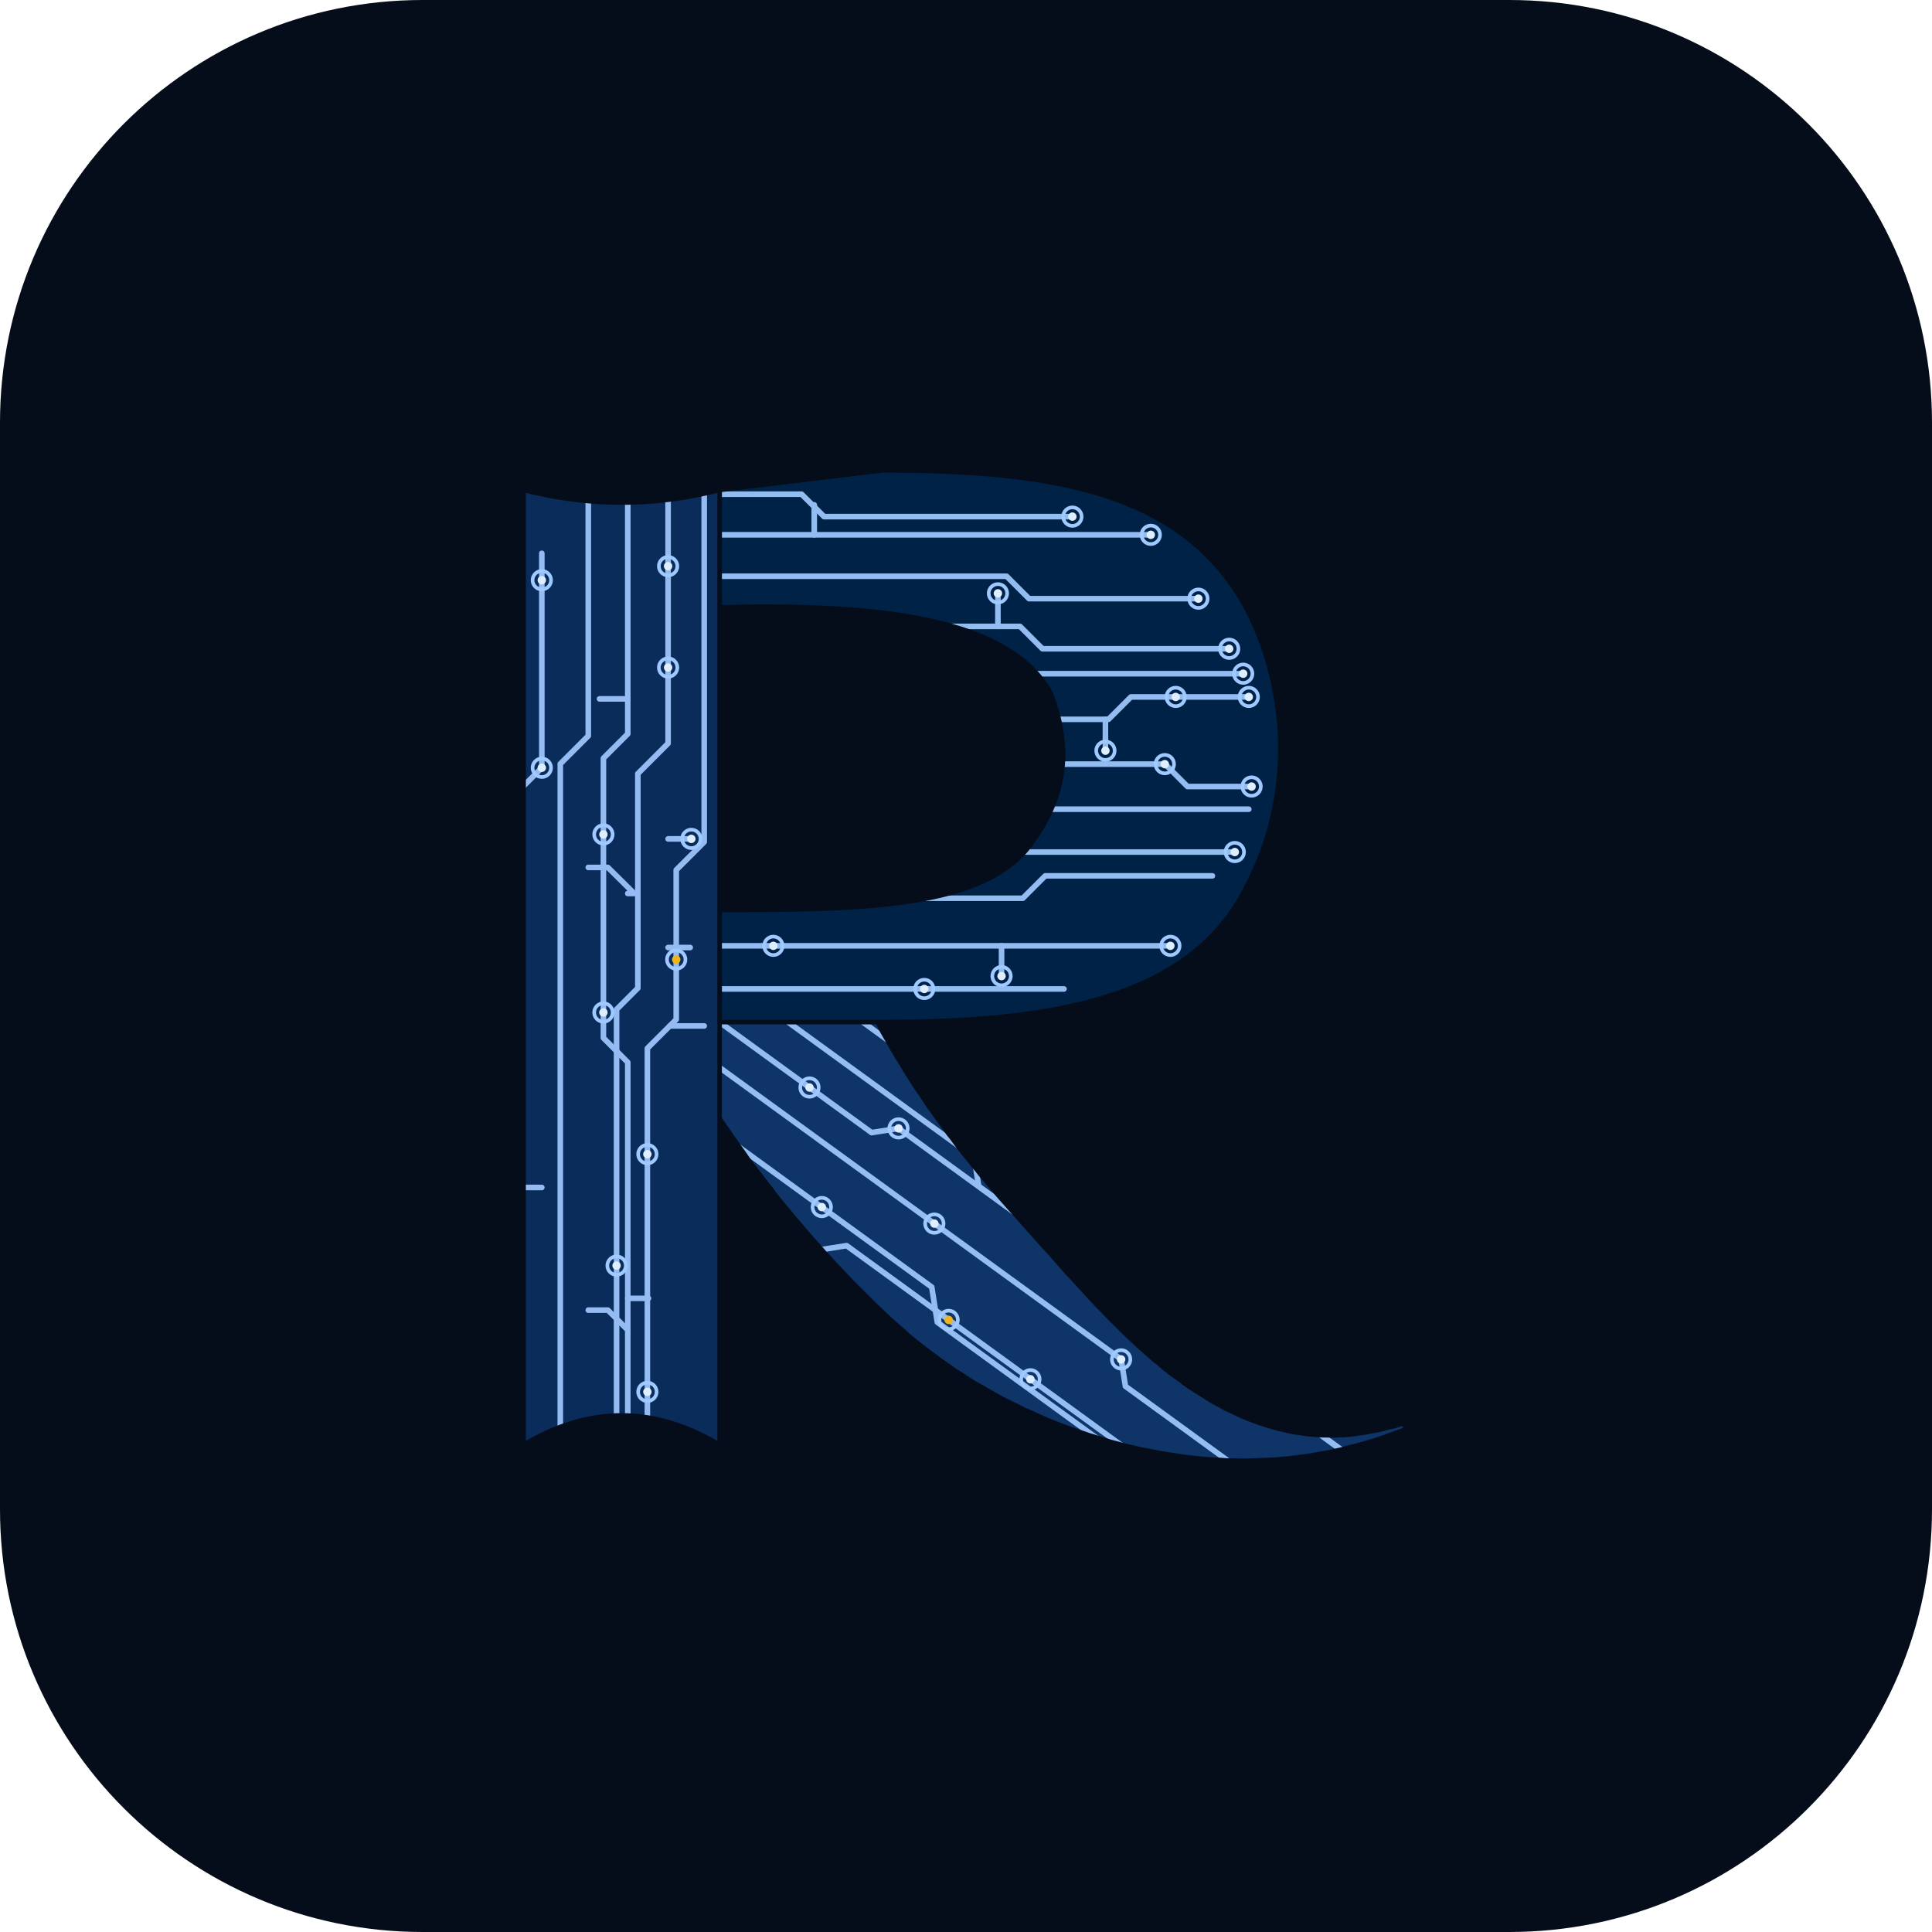
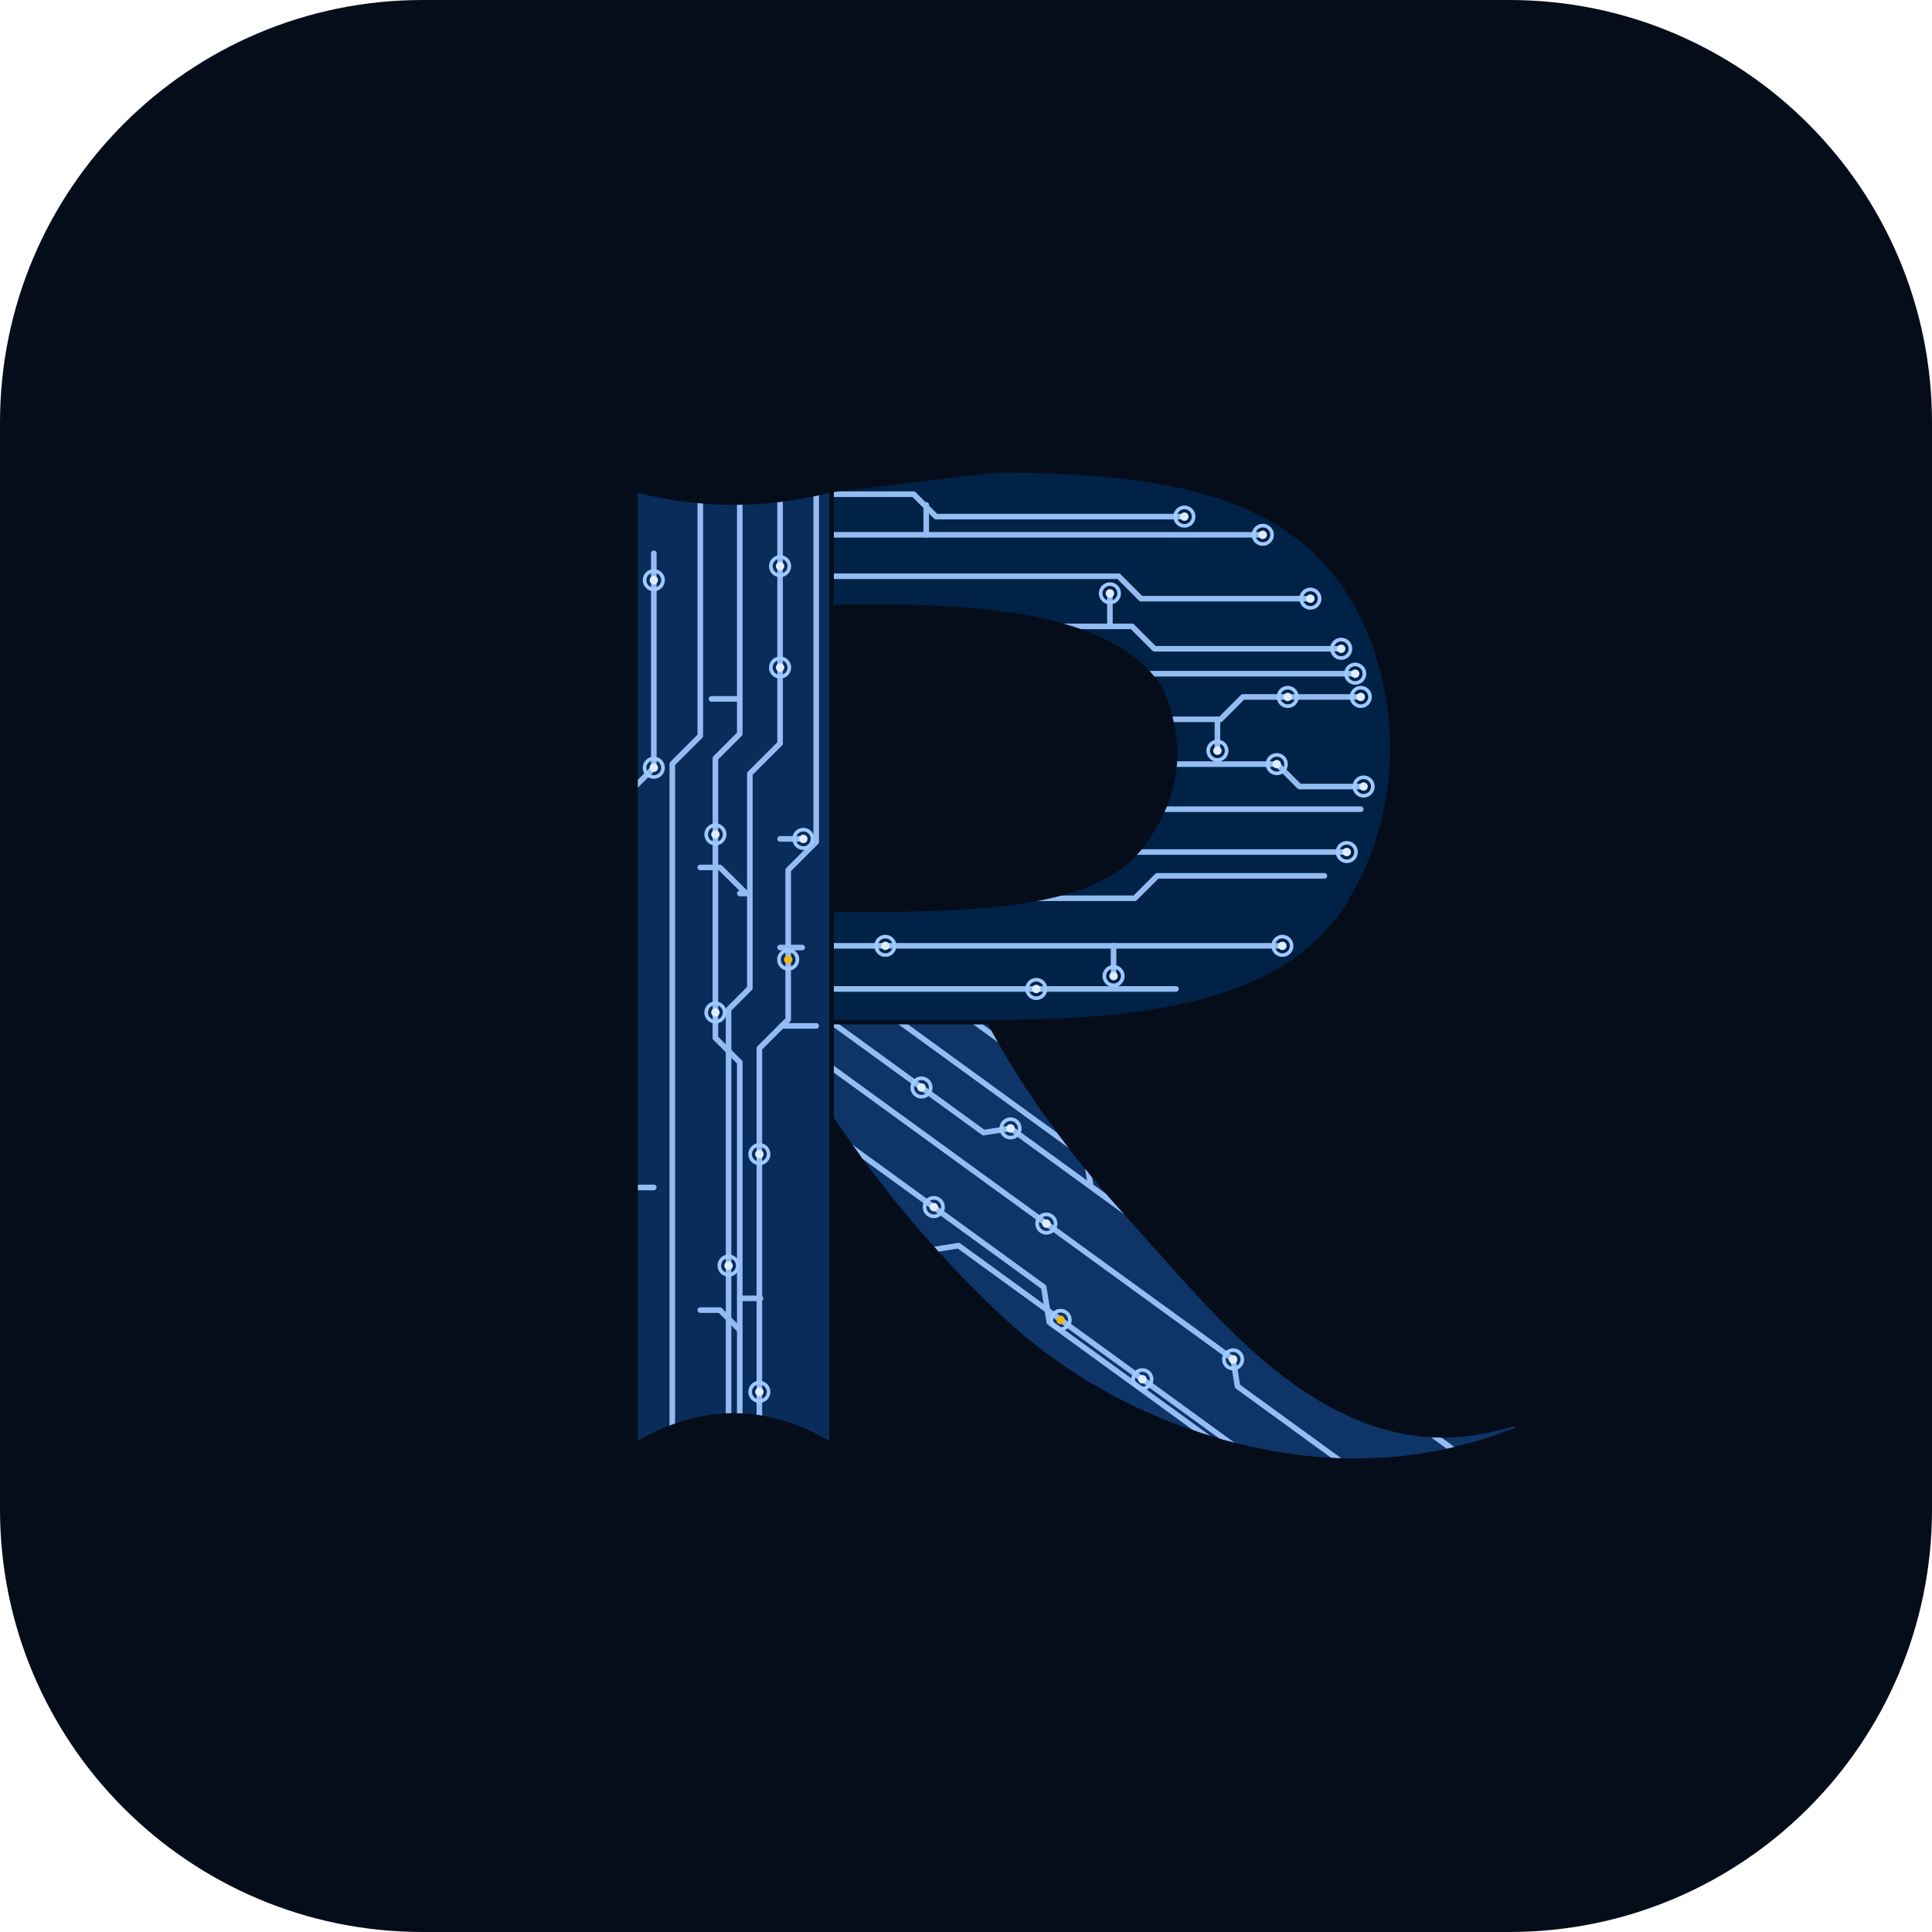
<svg xmlns="http://www.w3.org/2000/svg" viewBox="0 0 512 512" width="512" height="512">
  <rect width="512" height="512" rx="112" fill="#060d1a" />
-   <g transform="translate(256,256) scale(0.742) translate(-330,-320)">
+   <g transform="translate(256,256) scale(0.742) translate(-290,-320)">
    <defs>
      <clipPath id="cs">
        <path d="M172,150 Q207,159 242,150 L242,491 Q207,470 172,491 Z" />
      </clipPath>
      <clipPath id="cb">
        <path clip-rule="evenodd" d="M242,150 L300,143 C360,143 410,150 432,196 C446,226 446,262 430,292 C410,332 360,340 300,340 L242,340 Z M238,192 C300,190 345,196 360,222 C368,242 366,260 352,278 C334,300 290,300 238,300 Z" />
      </clipPath>
      <clipPath id="cl">
        <path d="M219.6,335.1 L220.6,337.2 L221.6,339.2 L222.6,341.2 L223.6,343.2 L224.7,345.3 L225.8,347.3 L226.9,349.4 L228.0,351.4 L229.1,353.5 L230.3,355.5 L231.5,357.6 L232.7,359.6 L234.0,361.7 L235.2,363.8 L236.5,365.9 L237.8,368.0 L239.2,370.1 L240.5,372.2 L241.9,374.3 L243.3,376.4 L244.8,378.5 L246.2,380.6 L247.7,382.7 L249.2,384.8 L250.7,386.9 L252.2,389.1 L253.8,391.2 L255.4,393.3 L257.0,395.4 L258.6,397.5 L260.3,399.6 L261.9,401.8 L263.6,403.9 L265.3,406.0 L267.1,408.1 L268.8,410.2 L270.6,412.3 L272.4,414.4 L274.2,416.5 L276.0,418.5 L277.9,420.6 L279.7,422.7 L281.6,424.7 L283.5,426.8 L285.4,428.8 L287.4,430.9 L289.3,432.9 L291.3,434.9 L293.3,436.9 L295.3,438.9 L297.3,440.9 L299.4,442.9 L301.4,444.8 L303.5,446.7 L305.6,448.6 L307.8,450.5 L309.9,452.4 L312.1,454.2 L314.4,456.0 L316.6,457.7 L318.9,459.4 L321.2,461.1 L323.5,462.7 L325.9,464.4 L328.3,465.9 L330.7,467.5 L333.1,469.0 L335.6,470.4 L338.0,471.8 L340.5,473.2 L343.0,474.6 L345.6,475.9 L348.1,477.1 L350.6,478.4 L353.2,479.5 L355.8,480.7 L358.3,481.8 L360.9,482.9 L363.5,483.9 L366.1,484.9 L368.7,485.8 L371.4,486.7 L374.0,487.6 L376.6,488.4 L379.2,489.2 L381.8,490.0 L384.5,490.7 L387.1,491.4 L389.7,492.0 L392.3,492.6 L394.9,493.1 L397.5,493.6 L400.1,494.1 L402.7,494.5 L405.3,494.9 L407.8,495.3 L410.4,495.6 L413.0,495.9 L415.5,496.1 L418.0,496.3 L420.5,496.4 L423.1,496.6 L425.5,496.6 L428.0,496.7 L430.5,496.7 L433.0,496.6 L435.4,496.5 L437.8,496.4 L440.2,496.3 L442.6,496.1 L445.0,495.9 L447.4,495.6 L449.7,495.3 L452.1,495.0 L454.4,494.6 L456.7,494.2 L459.1,493.8 L461.4,493.3 L463.6,492.8 L465.9,492.2 L468.2,491.6 L470.5,491.0 L472.7,490.4 L475.0,489.7 L477.2,489.0 L479.5,488.2 L481.7,487.4 L483.9,486.6 L486.2,485.8 L488.0,484.0 L488.0,484.0 L485.4,483.6 L483.2,484.3 L480.9,484.8 L478.7,485.4 L476.5,485.9 L474.2,486.3 L472.0,486.7 L469.8,487.0 L467.6,487.3 L465.4,487.5 L463.1,487.6 L460.9,487.7 L458.7,487.6 L456.5,487.6 L454.3,487.4 L452.1,487.2 L450.0,486.9 L447.8,486.6 L445.7,486.2 L443.5,485.7 L441.4,485.2 L439.3,484.6 L437.2,484.0 L435.1,483.3 L433.1,482.6 L431.0,481.8 L429.0,481.0 L427.0,480.1 L425.0,479.1 L423.0,478.2 L421.0,477.1 L419.1,476.1 L417.2,475.0 L415.3,473.8 L413.4,472.6 L411.5,471.4 L409.6,470.2 L407.8,468.9 L406.0,467.5 L404.1,466.2 L402.3,464.8 L400.5,463.4 L398.8,461.9 L397.0,460.5 L395.3,459.0 L393.5,457.4 L391.8,455.9 L390.1,454.3 L388.4,452.7 L386.7,451.1 L385.1,449.5 L383.4,447.8 L381.7,446.2 L380.1,444.5 L378.5,442.8 L376.8,441.1 L375.2,439.4 L373.6,437.7 L372.0,435.9 L370.4,434.2 L368.8,432.4 L367.1,430.6 L365.5,428.9 L364.0,427.1 L362.4,425.3 L360.8,423.5 L359.2,421.7 L357.6,420.0 L356.0,418.2 L354.4,416.4 L352.8,414.6 L351.2,412.8 L349.6,411.0 L348.0,409.2 L346.4,407.4 L344.8,405.6 L343.2,403.8 L341.6,402.0 L340.1,400.2 L338.5,398.4 L337.0,396.5 L335.4,394.7 L333.9,392.8 L332.4,391.0 L330.9,389.1 L329.4,387.3 L327.9,385.4 L326.5,383.5 L325.1,381.6 L323.6,379.7 L322.3,377.8 L320.9,375.9 L319.5,374.0 L318.2,372.2 L316.8,370.3 L315.5,368.3 L314.3,366.4 L313.0,364.6 L311.7,362.7 L310.5,360.8 L309.3,358.9 L308.1,357.0 L307.0,355.1 L305.8,353.2 L304.7,351.4 L303.6,349.5 L302.5,347.6 L301.5,345.8 L300.4,343.9 L299.4,342.1 L298.5,340.3 L297.5,338.5 L296.6,336.7 L295.7,334.9 L294.8,333.2 L293.9,331.4 L293.1,329.7 L292.3,328.0 L291.5,326.3 L290.7,324.6 L290.0,323.0 L289.3,321.3 L288.6,319.7 L288.0,318.1 L287.4,316.5 L286.7,315.0 L286.2,313.4 L285.6,311.9 L285.0,310.4 L284.4,308.9 Z" />
      </clipPath>
    </defs>
    <path d="M219.6,335.1 L220.6,337.2 L221.6,339.2 L222.6,341.2 L223.6,343.2 L224.7,345.3 L225.8,347.3 L226.9,349.4 L228.0,351.4 L229.1,353.5 L230.3,355.5 L231.5,357.6 L232.7,359.6 L234.0,361.7 L235.2,363.8 L236.5,365.9 L237.8,368.0 L239.2,370.1 L240.5,372.2 L241.9,374.3 L243.3,376.4 L244.8,378.5 L246.2,380.6 L247.7,382.7 L249.2,384.8 L250.7,386.9 L252.2,389.1 L253.8,391.2 L255.4,393.3 L257.0,395.4 L258.6,397.5 L260.3,399.6 L261.9,401.8 L263.6,403.9 L265.3,406.0 L267.1,408.1 L268.8,410.2 L270.6,412.3 L272.4,414.4 L274.2,416.5 L276.0,418.5 L277.9,420.6 L279.7,422.7 L281.6,424.7 L283.5,426.8 L285.4,428.8 L287.4,430.9 L289.3,432.9 L291.3,434.9 L293.3,436.9 L295.3,438.9 L297.3,440.9 L299.4,442.9 L301.4,444.8 L303.5,446.7 L305.6,448.6 L307.8,450.5 L309.9,452.4 L312.1,454.2 L314.4,456.0 L316.6,457.7 L318.9,459.4 L321.2,461.1 L323.5,462.7 L325.9,464.4 L328.3,465.9 L330.7,467.5 L333.1,469.0 L335.6,470.4 L338.0,471.8 L340.5,473.2 L343.0,474.6 L345.6,475.9 L348.1,477.1 L350.6,478.4 L353.2,479.5 L355.8,480.7 L358.3,481.8 L360.9,482.9 L363.5,483.9 L366.1,484.9 L368.7,485.8 L371.4,486.7 L374.0,487.6 L376.6,488.4 L379.2,489.2 L381.8,490.0 L384.5,490.7 L387.1,491.4 L389.7,492.0 L392.3,492.6 L394.9,493.1 L397.5,493.6 L400.1,494.1 L402.7,494.5 L405.3,494.9 L407.8,495.3 L410.4,495.6 L413.0,495.9 L415.5,496.1 L418.0,496.3 L420.5,496.4 L423.1,496.6 L425.5,496.6 L428.0,496.7 L430.5,496.7 L433.0,496.6 L435.4,496.5 L437.8,496.4 L440.2,496.3 L442.6,496.1 L445.0,495.9 L447.4,495.6 L449.7,495.3 L452.1,495.0 L454.4,494.6 L456.7,494.2 L459.1,493.8 L461.4,493.3 L463.6,492.8 L465.9,492.2 L468.2,491.6 L470.5,491.0 L472.7,490.4 L475.0,489.7 L477.2,489.0 L479.5,488.2 L481.7,487.4 L483.9,486.6 L486.2,485.8 L488.0,484.0 L488.0,484.0 L485.4,483.6 L483.2,484.3 L480.9,484.8 L478.7,485.4 L476.5,485.9 L474.2,486.3 L472.0,486.7 L469.8,487.0 L467.6,487.3 L465.4,487.5 L463.1,487.6 L460.9,487.7 L458.7,487.6 L456.5,487.6 L454.3,487.4 L452.1,487.2 L450.0,486.9 L447.8,486.6 L445.7,486.2 L443.5,485.7 L441.4,485.2 L439.3,484.6 L437.2,484.0 L435.1,483.3 L433.1,482.6 L431.0,481.8 L429.0,481.0 L427.0,480.1 L425.0,479.1 L423.0,478.2 L421.0,477.1 L419.1,476.1 L417.2,475.0 L415.3,473.8 L413.4,472.6 L411.5,471.4 L409.6,470.2 L407.8,468.9 L406.0,467.5 L404.1,466.2 L402.3,464.8 L400.5,463.4 L398.8,461.9 L397.0,460.5 L395.3,459.0 L393.5,457.4 L391.8,455.9 L390.1,454.3 L388.4,452.7 L386.7,451.1 L385.1,449.5 L383.4,447.8 L381.7,446.2 L380.1,444.5 L378.5,442.8 L376.8,441.1 L375.2,439.4 L373.6,437.7 L372.0,435.9 L370.4,434.2 L368.8,432.4 L367.1,430.6 L365.5,428.9 L364.0,427.1 L362.4,425.3 L360.8,423.5 L359.2,421.7 L357.6,420.0 L356.0,418.2 L354.4,416.4 L352.8,414.6 L351.2,412.8 L349.6,411.0 L348.0,409.2 L346.4,407.4 L344.8,405.6 L343.2,403.8 L341.6,402.0 L340.1,400.2 L338.5,398.4 L337.0,396.5 L335.4,394.7 L333.9,392.8 L332.4,391.0 L330.9,389.1 L329.4,387.3 L327.9,385.4 L326.5,383.5 L325.1,381.6 L323.6,379.7 L322.3,377.8 L320.9,375.9 L319.5,374.0 L318.2,372.2 L316.8,370.3 L315.5,368.3 L314.3,366.4 L313.0,364.6 L311.7,362.7 L310.5,360.8 L309.3,358.9 L308.1,357.0 L307.0,355.1 L305.8,353.2 L304.7,351.4 L303.6,349.5 L302.5,347.6 L301.5,345.8 L300.4,343.9 L299.4,342.1 L298.5,340.3 L297.5,338.5 L296.6,336.7 L295.7,334.9 L294.8,333.2 L293.9,331.4 L293.1,329.7 L292.3,328.0 L291.5,326.3 L290.7,324.6 L290.0,323.0 L289.3,321.3 L288.6,319.7 L288.0,318.1 L287.4,316.5 L286.7,315.0 L286.2,313.4 L285.6,311.9 L285.0,310.4 L284.4,308.9 Z" fill="#0e3468" stroke="#060d1a" stroke-width="1.6" stroke-linejoin="round" />
    <g>
      <path d="M219.6,335.1 L220.6,337.2 L221.6,339.2 L222.6,341.2 L223.6,343.2 L224.7,345.3 L225.8,347.3 L226.9,349.4 L228.0,351.4 L229.1,353.5 L230.3,355.5 L231.5,357.6 L232.7,359.6 L234.0,361.7 L235.2,363.8 L236.5,365.9 L237.8,368.0 L239.2,370.1 L240.5,372.2 L241.9,374.3 L243.3,376.4 L244.8,378.5 L246.2,380.6 L247.7,382.7 L249.2,384.8 L250.7,386.9 L252.2,389.1 L253.8,391.2 L255.4,393.3 L257.0,395.4 L258.6,397.5 L260.3,399.6 L261.9,401.8 L263.6,403.9 L265.3,406.0 L267.1,408.1 L268.8,410.2 L270.6,412.3 L272.4,414.4 L274.2,416.5 L276.0,418.5 L277.9,420.6 L279.7,422.7 L281.6,424.7 L283.5,426.8 L285.4,428.8 L287.4,430.9 L289.3,432.9 L291.3,434.9 L293.3,436.9 L295.3,438.9 L297.3,440.9 L299.4,442.9 L301.4,444.8 L303.5,446.7 L305.6,448.6 L307.8,450.5 L309.9,452.4 L312.1,454.2 L314.4,456.0 L316.6,457.7 L318.9,459.4 L321.2,461.1 L323.5,462.7 L325.9,464.4 L328.3,465.9 L330.7,467.5 L333.1,469.0 L335.6,470.4 L338.0,471.8 L340.5,473.2 L343.0,474.6 L345.6,475.9 L348.1,477.1 L350.6,478.4 L353.2,479.5 L355.8,480.7 L358.3,481.8 L360.9,482.9 L363.5,483.9 L366.1,484.9 L368.7,485.8 L371.4,486.7 L374.0,487.6 L376.6,488.4 L379.2,489.2 L381.8,490.0 L384.5,490.7 L387.1,491.4 L389.7,492.0 L392.3,492.6 L394.9,493.1 L397.5,493.6 L400.1,494.1 L402.7,494.5 L405.3,494.9 L407.8,495.3 L410.4,495.6 L413.0,495.9 L415.5,496.1 L418.0,496.3 L420.5,496.4 L423.1,496.6 L425.5,496.6 L428.0,496.7 L430.5,496.7 L433.0,496.6 L435.4,496.5 L437.8,496.4 L440.2,496.3 L442.6,496.1 L445.0,495.9 L447.4,495.6 L449.7,495.3 L452.1,495.0 L454.4,494.6 L456.7,494.2 L459.1,493.8 L461.4,493.3 L463.6,492.8 L465.9,492.2 L468.2,491.6 L470.5,491.0 L472.7,490.4 L475.0,489.7 L477.2,489.0 L479.5,488.2 L481.7,487.4 L483.9,486.6 L486.2,485.8 L488.0,484.0 L488.0,484.0 L485.4,483.6 L483.2,484.3 L480.9,484.8 L478.7,485.4 L476.5,485.9 L474.2,486.3 L472.0,486.7 L469.8,487.0 L467.6,487.3 L465.4,487.5 L463.1,487.6 L460.9,487.7 L458.7,487.6 L456.5,487.6 L454.3,487.4 L452.1,487.2 L450.0,486.9 L447.8,486.6 L445.7,486.2 L443.5,485.7 L441.4,485.2 L439.3,484.6 L437.2,484.0 L435.1,483.3 L433.1,482.6 L431.0,481.8 L429.0,481.0 L427.0,480.1 L425.0,479.1 L423.0,478.2 L421.0,477.1 L419.1,476.1 L417.2,475.0 L415.3,473.8 L413.4,472.6 L411.5,471.4 L409.6,470.2 L407.8,468.9 L406.0,467.5 L404.1,466.2 L402.3,464.8 L400.5,463.4 L398.8,461.9 L397.0,460.5 L395.3,459.0 L393.5,457.4 L391.8,455.9 L390.1,454.3 L388.4,452.7 L386.7,451.1 L385.1,449.5 L383.4,447.8 L381.7,446.2 L380.1,444.5 L378.5,442.8 L376.8,441.1 L375.2,439.4 L373.6,437.7 L372.0,435.9 L370.4,434.2 L368.8,432.4 L367.1,430.6 L365.5,428.9 L364.0,427.1 L362.4,425.3 L360.8,423.5 L359.2,421.7 L357.6,420.0 L356.0,418.2 L354.4,416.4 L352.8,414.6 L351.2,412.8 L349.6,411.0 L348.0,409.2 L346.4,407.4 L344.8,405.6 L343.2,403.8 L341.6,402.0 L340.1,400.2 L338.5,398.4 L337.0,396.5 L335.4,394.7 L333.9,392.8 L332.4,391.0 L330.9,389.1 L329.4,387.3 L327.9,385.4 L326.5,383.5 L325.1,381.6 L323.6,379.7 L322.3,377.8 L320.9,375.9 L319.5,374.0 L318.2,372.2 L316.8,370.3 L315.5,368.3 L314.3,366.4 L313.0,364.6 L311.7,362.7 L310.5,360.8 L309.3,358.9 L308.1,357.0 L307.0,355.1 L305.8,353.2 L304.7,351.4 L303.6,349.5 L302.5,347.6 L301.5,345.8 L300.4,343.9 L299.4,342.1 L298.5,340.3 L297.5,338.5 L296.6,336.7 L295.7,334.9 L294.8,333.2 L293.9,331.4 L293.1,329.7 L292.3,328.0 L291.5,326.3 L290.7,324.6 L290.0,323.0 L289.3,321.3 L288.6,319.7 L288.0,318.1 L287.4,316.5 L286.7,315.0 L286.2,313.4 L285.6,311.9 L285.0,310.4 L284.4,308.9 Z" fill="#0e3468" fill-rule="evenodd" />
      <g clip-path="url(#cl)" fill="none" stroke="#9fc9ff" stroke-width="2" stroke-linecap="round" stroke-linejoin="round" opacity="0.92">
        <g transform="rotate(-54 350 400)">
          <path d="M186.7,270.8 L186.7,374.9 L178.1,383.5 L178.1,514.3" />
          <path d="M178.1,386 L187.6,386" />
          <path d="M200.7,235 L200.7,336.1 L191,345.8 L191,565" />
          <path d="M214.8,235 L214.8,460 L222.6,467.8 L222.6,565" />
          <path d="M222.6,467.3 L215.4,467.3" />
          <path d="M228.2,235 L228.2,465 L237.1,473.9 L237.1,565" />
          <path d="M228.2,330.8 L216.5,330.8" />
          <path d="M246.6,235 L246.6,449.8 L239.9,456.5 L239.9,565" />
          <path d="M239.9,516.5 L251.7,516.5" />
          <path d="M258.4,235 L258.4,429.2 L249.8,437.8 L249.8,565" />
          <path d="M276.6,304.9 L276.6,422.1 L268,430.7 L268,485.7" />
          <path d="M268,430.6 L257.2,430.6" />
          <path d="M290.7,253.6 L290.7,354.6 L297.1,361 L297.1,487.3" />
          <path d="M303,306.9 L303,394.3 L294,403.3 L294,521.9" />
          <path d="M321.9,235 L321.9,464.2 L315,471.1 L315,565" />
          <path d="M335,235 L335,344.5 L341.9,351.4 L341.9,565" />
          <path d="M341.9,417.5 L351.9,417.5" />
          <path d="M349.4,235 L349.4,379.3 L342,386.7 L342,565" />
          <path d="M342,396.3 L352.3,396.3" />
          <path d="M365.1,235 L365.1,448.2 L371.3,454.4 L371.3,565" />
          <path d="M381.5,296.4 L381.5,398.8 L389.6,406.9 L389.6,512.4" />
          <path d="M389.6,450.5 L397.4,450.5" />
          <path d="M394.8,291.6 L394.8,387 L401.7,393.9 L401.7,497.5" />
          <path d="M401.7,399.5 L391.6,399.5" />
          <path d="M411.1,235 L411.1,445.3 L419.3,453.5 L419.3,565" />
          <path d="M419.3,493.6 L427.6,493.6" />
          <path d="M426.5,285 L426.5,441.4 L419.5,448.4 L419.5,522.9" />
          <path d="M441.7,307.8 L441.7,419.6 L449.3,427.2 L449.3,523.3" />
          <path d="M456.4,235 L456.4,358.6 L465.6,367.8 L465.6,565" />
          <path d="M471,251.8 L471,400 L462.1,408.9 L462.1,532.8" />
          <path d="M485.1,235 L485.1,421.1 L477.7,428.5 L477.7,565" />
          <path d="M477.7,505.5 L467.3,505.5" />
          <path d="M501.9,304.7 L501.9,391.4 L492.3,401 L492.3,498.1" />
          <path d="M501.9,382 L492.3,382" />
          <path d="M513,305.5 L513,379.8 L521.5,388.3 L521.5,540.1" />
          <path d="M521.5,497.9 L531.9,497.9" />
        </g>
      </g>
      <g clip-path="url(#cl)">
        <circle cx="305.9" cy="378" r="3.3" fill="none" stroke="#9fc9ff" stroke-width="1.3" />
        <circle cx="305.9" cy="378" r="1.5" fill="#dfeeff" />
        <circle cx="353" cy="467.6" r="3.3" fill="none" stroke="#9fc9ff" stroke-width="1.3" />
        <circle cx="353" cy="467.6" r="1.5" fill="#dfeeff" />
        <circle cx="278.5" cy="406.1" r="3.3" fill="none" stroke="#9fc9ff" stroke-width="1.3" />
        <circle cx="278.5" cy="406.1" r="1.5" fill="#dfeeff" />
        <circle cx="323.8" cy="446.4" r="3.3" fill="none" stroke="#9fc9ff" stroke-width="1.3" />
        <circle cx="323.8" cy="446.4" r="1.5" fill="#f0b519" />
        <circle cx="285.4" cy="334.4" r="3.3" fill="none" stroke="#9fc9ff" stroke-width="1.3" />
        <circle cx="285.4" cy="334.4" r="1.5" fill="#dfeeff" />
        <circle cx="252.6" cy="330" r="3.3" fill="none" stroke="#9fc9ff" stroke-width="1.3" />
        <circle cx="252.6" cy="330" r="1.5" fill="#dfeeff" />
        <circle cx="318.7" cy="412" r="3.3" fill="none" stroke="#9fc9ff" stroke-width="1.3" />
        <circle cx="318.7" cy="412" r="1.5" fill="#dfeeff" />
        <circle cx="274.1" cy="363.4" r="3.3" fill="none" stroke="#9fc9ff" stroke-width="1.3" />
        <circle cx="274.1" cy="363.4" r="1.5" fill="#dfeeff" />
        <circle cx="385.4" cy="460.5" r="3.3" fill="none" stroke="#9fc9ff" stroke-width="1.3" />
        <circle cx="385.4" cy="460.5" r="1.5" fill="#dfeeff" />
      </g>
      <path d="M219.6,335.1 L220.6,337.2 L221.6,339.2 L222.6,341.2 L223.6,343.2 L224.7,345.3 L225.8,347.3 L226.9,349.4 L228.0,351.4 L229.1,353.5 L230.3,355.5 L231.5,357.6 L232.7,359.6 L234.0,361.7 L235.2,363.8 L236.5,365.9 L237.8,368.0 L239.2,370.1 L240.5,372.2 L241.9,374.3 L243.3,376.4 L244.8,378.5 L246.2,380.6 L247.7,382.7 L249.2,384.8 L250.7,386.9 L252.2,389.1 L253.8,391.2 L255.4,393.3 L257.0,395.4 L258.6,397.5 L260.3,399.6 L261.9,401.8 L263.6,403.9 L265.3,406.0 L267.1,408.1 L268.8,410.2 L270.6,412.3 L272.4,414.4 L274.2,416.5 L276.0,418.5 L277.9,420.6 L279.7,422.7 L281.6,424.7 L283.5,426.8 L285.4,428.8 L287.4,430.9 L289.3,432.9 L291.3,434.9 L293.3,436.9 L295.3,438.9 L297.3,440.9 L299.4,442.9 L301.4,444.8 L303.5,446.7 L305.6,448.6 L307.8,450.5 L309.9,452.4 L312.1,454.2 L314.4,456.0 L316.6,457.7 L318.9,459.4 L321.2,461.1 L323.5,462.7 L325.9,464.4 L328.3,465.9 L330.7,467.5 L333.1,469.0 L335.6,470.4 L338.0,471.8 L340.5,473.2 L343.0,474.6 L345.6,475.9 L348.1,477.1 L350.6,478.4 L353.2,479.5 L355.8,480.7 L358.3,481.8 L360.9,482.9 L363.5,483.9 L366.1,484.9 L368.7,485.8 L371.4,486.7 L374.0,487.6 L376.6,488.4 L379.2,489.2 L381.8,490.0 L384.5,490.7 L387.1,491.4 L389.7,492.0 L392.3,492.6 L394.9,493.1 L397.5,493.6 L400.1,494.1 L402.7,494.5 L405.3,494.9 L407.8,495.3 L410.4,495.6 L413.0,495.9 L415.5,496.1 L418.0,496.3 L420.5,496.4 L423.1,496.6 L425.5,496.6 L428.0,496.7 L430.5,496.7 L433.0,496.6 L435.4,496.5 L437.8,496.4 L440.2,496.3 L442.6,496.1 L445.0,495.9 L447.4,495.6 L449.7,495.3 L452.1,495.0 L454.4,494.6 L456.7,494.2 L459.1,493.8 L461.4,493.3 L463.6,492.8 L465.9,492.2 L468.2,491.6 L470.5,491.0 L472.7,490.4 L475.0,489.7 L477.2,489.0 L479.5,488.2 L481.7,487.4 L483.9,486.6 L486.2,485.8 L488.0,484.0 L488.0,484.0 L485.4,483.6 L483.2,484.3 L480.9,484.8 L478.7,485.4 L476.5,485.9 L474.2,486.3 L472.0,486.7 L469.8,487.0 L467.6,487.3 L465.4,487.5 L463.1,487.6 L460.9,487.7 L458.7,487.6 L456.5,487.6 L454.3,487.4 L452.1,487.2 L450.0,486.9 L447.8,486.6 L445.7,486.2 L443.5,485.7 L441.4,485.2 L439.3,484.6 L437.2,484.0 L435.1,483.3 L433.1,482.6 L431.0,481.8 L429.0,481.0 L427.0,480.1 L425.0,479.1 L423.0,478.2 L421.0,477.1 L419.1,476.1 L417.2,475.0 L415.3,473.8 L413.4,472.6 L411.5,471.4 L409.6,470.2 L407.8,468.9 L406.0,467.5 L404.1,466.2 L402.3,464.8 L400.5,463.4 L398.8,461.9 L397.0,460.5 L395.3,459.0 L393.5,457.4 L391.8,455.9 L390.1,454.3 L388.4,452.7 L386.7,451.1 L385.1,449.5 L383.4,447.8 L381.7,446.2 L380.1,444.5 L378.5,442.8 L376.8,441.1 L375.2,439.4 L373.6,437.7 L372.0,435.9 L370.4,434.2 L368.8,432.4 L367.1,430.6 L365.5,428.9 L364.0,427.1 L362.4,425.3 L360.8,423.5 L359.2,421.7 L357.6,420.0 L356.0,418.2 L354.4,416.4 L352.8,414.6 L351.2,412.8 L349.6,411.0 L348.0,409.2 L346.4,407.4 L344.8,405.6 L343.2,403.8 L341.6,402.0 L340.1,400.2 L338.5,398.4 L337.0,396.5 L335.4,394.7 L333.9,392.8 L332.4,391.0 L330.9,389.1 L329.4,387.3 L327.9,385.4 L326.5,383.5 L325.1,381.6 L323.6,379.7 L322.3,377.8 L320.9,375.9 L319.5,374.0 L318.2,372.2 L316.8,370.3 L315.5,368.3 L314.3,366.4 L313.0,364.6 L311.7,362.7 L310.5,360.8 L309.3,358.9 L308.1,357.0 L307.0,355.1 L305.8,353.2 L304.7,351.4 L303.6,349.5 L302.5,347.6 L301.5,345.8 L300.4,343.9 L299.4,342.1 L298.5,340.3 L297.5,338.5 L296.6,336.7 L295.7,334.9 L294.8,333.2 L293.9,331.4 L293.1,329.7 L292.3,328.0 L291.5,326.3 L290.7,324.6 L290.0,323.0 L289.3,321.3 L288.6,319.7 L288.0,318.1 L287.4,316.5 L286.7,315.0 L286.2,313.4 L285.6,311.9 L285.0,310.4 L284.4,308.9 Z" fill="none" fill-rule="evenodd" stroke="#060d1a" stroke-width="1.6" stroke-linejoin="round" />
    </g>
    <path d="M242,150 L300,143 C360,143 410,150 432,196 C446,226 446,262 430,292 C410,332 360,340 300,340 L242,340 Z M238,192 C300,190 345,196 360,222 C368,242 366,260 352,278 C334,300 290,300 238,300 Z" fill="#002247" fill-rule="evenodd" stroke="#060d1a" stroke-width="1.6" stroke-linejoin="round" />
    <g>
      <path d="M242,150 L300,143 C360,143 410,150 432,196 C446,226 446,262 430,292 C410,332 360,340 300,340 L242,340 Z M238,192 C300,190 345,196 360,222 C368,242 366,260 352,278 C334,300 290,300 238,300 Z" fill="#002247" fill-rule="evenodd" />
      <g clip-path="url(#cb)" fill="none" stroke="#9fc9ff" stroke-width="2" stroke-linecap="round" stroke-linejoin="round" opacity="0.92">
        <path d="M235,151.5 L271.3,151.5 L279.3,159.5 L368,159.5" />
        <path d="M235,166 L396,166" />
        <path d="M275.8,166 L275.8,155.3" />
        <path d="M235,180.8 L344.5,180.8 L352.5,188.8 L413,188.8" />
        <path d="M235,198.7 L349.3,198.7 L357.3,206.7 L424,206.7" />
        <path d="M341.4,198.7 L341.4,186.9" />
        <path d="M235,215.6 L429,215.6" />
        <path d="M235,231.9 L380.9,231.9 L388.9,223.9 L431,223.9" />
        <path d="M379.8,231.9 L379.8,243.1" />
        <path d="M235,247.9 L401.1,247.9 L409.1,255.9 L432,255.9" />
        <path d="M235,264 L431,264" />
        <path d="M235,279.3 L426,279.3" />
        <path d="M235,295.8 L350.3,295.8 L358.3,287.8 L418,287.8" />
        <path d="M235,312.8 L403,312.8" />
        <path d="M342.7,312.8 L342.7,323.6" />
        <path d="M235,328.2 L365,328.2" />
      </g>
      <g clip-path="url(#cb)">
        <circle cx="368" cy="159.5" r="3.3" fill="none" stroke="#9fc9ff" stroke-width="1.3" />
        <circle cx="368" cy="159.5" r="1.5" fill="#dfeeff" />
        <circle cx="396" cy="166" r="3.3" fill="none" stroke="#9fc9ff" stroke-width="1.3" />
        <circle cx="396" cy="166" r="1.5" fill="#dfeeff" />
        <circle cx="413" cy="188.8" r="3.3" fill="none" stroke="#9fc9ff" stroke-width="1.3" />
        <circle cx="413" cy="188.8" r="1.5" fill="#dfeeff" />
        <circle cx="424" cy="206.7" r="3.3" fill="none" stroke="#9fc9ff" stroke-width="1.3" />
        <circle cx="424" cy="206.7" r="1.5" fill="#dfeeff" />
        <circle cx="341.4" cy="186.9" r="3.3" fill="none" stroke="#9fc9ff" stroke-width="1.3" />
        <circle cx="341.4" cy="186.9" r="1.5" fill="#dfeeff" />
        <circle cx="429" cy="215.6" r="3.3" fill="none" stroke="#9fc9ff" stroke-width="1.3" />
        <circle cx="429" cy="215.6" r="1.5" fill="#dfeeff" />
        <circle cx="431" cy="223.9" r="3.3" fill="none" stroke="#9fc9ff" stroke-width="1.3" />
        <circle cx="431" cy="223.9" r="1.5" fill="#dfeeff" />
        <circle cx="379.8" cy="243.1" r="3.3" fill="none" stroke="#9fc9ff" stroke-width="1.3" />
        <circle cx="379.8" cy="243.1" r="1.5" fill="#dfeeff" />
        <circle cx="404.9" cy="223.9" r="3.3" fill="none" stroke="#9fc9ff" stroke-width="1.3" />
        <circle cx="404.9" cy="223.9" r="1.5" fill="#dfeeff" />
        <circle cx="432" cy="255.9" r="3.3" fill="none" stroke="#9fc9ff" stroke-width="1.3" />
        <circle cx="432" cy="255.9" r="1.5" fill="#dfeeff" />
        <circle cx="401" cy="247.9" r="3.3" fill="none" stroke="#9fc9ff" stroke-width="1.3" />
        <circle cx="401" cy="247.9" r="1.5" fill="#dfeeff" />
        <circle cx="426" cy="279.3" r="3.3" fill="none" stroke="#9fc9ff" stroke-width="1.3" />
        <circle cx="426" cy="279.3" r="1.5" fill="#dfeeff" />
        <circle cx="403" cy="312.8" r="3.3" fill="none" stroke="#9fc9ff" stroke-width="1.3" />
        <circle cx="403" cy="312.8" r="1.5" fill="#dfeeff" />
        <circle cx="342.7" cy="323.6" r="3.3" fill="none" stroke="#9fc9ff" stroke-width="1.3" />
        <circle cx="342.7" cy="323.6" r="1.5" fill="#dfeeff" />
        <circle cx="261.2" cy="312.8" r="3.3" fill="none" stroke="#9fc9ff" stroke-width="1.3" />
        <circle cx="261.2" cy="312.8" r="1.5" fill="#dfeeff" />
        <circle cx="315.1" cy="328.2" r="3.3" fill="none" stroke="#9fc9ff" stroke-width="1.3" />
        <circle cx="315.1" cy="328.2" r="1.5" fill="#dfeeff" />
      </g>
      <path d="M242,150 L300,143 C360,143 410,150 432,196 C446,226 446,262 430,292 C410,332 360,340 300,340 L242,340 Z M238,192 C300,190 345,196 360,222 C368,242 366,260 352,278 C334,300 290,300 238,300 Z" fill="none" fill-rule="evenodd" stroke="#060d1a" stroke-width="1.6" stroke-linejoin="round" />
    </g>
    <path d="M172,150 Q207,159 242,150 L242,491 Q207,470 172,491 Z" fill="#0a2c5a" stroke="#060d1a" stroke-width="1.6" stroke-linejoin="round" />
    <g>
      <path d="M172,150 Q207,159 242,150 L242,491 Q207,470 172,491 Z" fill="#0a2c5a" fill-rule="evenodd" />
      <g clip-path="url(#cs)" fill="none" stroke="#9fc9ff" stroke-width="2" stroke-linecap="round" stroke-linejoin="round" opacity="0.92">
        <path d="M178.5,172.6 L178.5,249.2 L168.3,259.4 L168.3,457.1" />
        <path d="M178.5,399.1 L170.8,399.1" />
        <path d="M195.1,150 L195.1,237.8 L185.1,247.8 L185.1,491" />
        <path d="M209.2,150 L209.2,237.1 L200.5,245.8 L200.5,345.7 L209.2,354.4 L209.2,491" />
        <path d="M209.2,438.7 L216.6,438.7" />
        <path d="M209.2,224.6 L199.1,224.6" />
        <path d="M223.6,150 L223.6,240.5 L212.8,251.3 L212.8,327.9 L205.2,335.5 L205.2,491" />
        <path d="M223.6,274.6 L231.9,274.6" />
        <path d="M223.6,313.4 L231.5,313.4" />
        <path d="M236.5,150 L236.5,275.7 L226.5,285.7 L226.5,339.1 L216.2,349.4 L216.2,491" />
        <path d="M236.5,341.4 L224.2,341.4" />
        <path d="M195.1,284.8 L202.1,284.8 L211.5,294.1 L209.2,294.1" />
        <path d="M195.1,442.9 L202.1,442.9 L209.2,450 L209.2,450" />
      </g>
      <g clip-path="url(#cs)">
        <circle cx="216.2" cy="387.2" r="3.3" fill="none" stroke="#9fc9ff" stroke-width="1.3" />
        <circle cx="216.2" cy="387.2" r="1.5" fill="#dfeeff" />
        <circle cx="200.5" cy="336.6" r="3.3" fill="none" stroke="#9fc9ff" stroke-width="1.3" />
        <circle cx="200.5" cy="336.6" r="1.5" fill="#dfeeff" />
        <circle cx="231.9" cy="274.6" r="3.3" fill="none" stroke="#9fc9ff" stroke-width="1.3" />
        <circle cx="231.9" cy="274.6" r="1.5" fill="#dfeeff" />
        <circle cx="200.5" cy="273" r="3.3" fill="none" stroke="#9fc9ff" stroke-width="1.3" />
        <circle cx="200.5" cy="273" r="1.5" fill="#dfeeff" />
        <circle cx="205.2" cy="427" r="3.3" fill="none" stroke="#9fc9ff" stroke-width="1.3" />
        <circle cx="205.2" cy="427" r="1.5" fill="#dfeeff" />
        <circle cx="223.6" cy="213.4" r="3.3" fill="none" stroke="#9fc9ff" stroke-width="1.3" />
        <circle cx="223.6" cy="213.4" r="1.5" fill="#dfeeff" />
        <circle cx="226.5" cy="317.7" r="3.3" fill="none" stroke="#9fc9ff" stroke-width="1.3" />
        <circle cx="226.5" cy="317.7" r="1.5" fill="#f0b519" />
        <circle cx="223.6" cy="177.2" r="3.3" fill="none" stroke="#9fc9ff" stroke-width="1.3" />
        <circle cx="223.6" cy="177.2" r="1.5" fill="#dfeeff" />
        <circle cx="216.2" cy="472.1" r="3.3" fill="none" stroke="#9fc9ff" stroke-width="1.3" />
        <circle cx="216.2" cy="472.1" r="1.5" fill="#dfeeff" />
        <circle cx="178.5" cy="249.2" r="3.3" fill="none" stroke="#9fc9ff" stroke-width="1.3" />
        <circle cx="178.5" cy="249.2" r="1.5" fill="#dfeeff" />
        <circle cx="178.5" cy="182.2" r="3.3" fill="none" stroke="#9fc9ff" stroke-width="1.3" />
        <circle cx="178.5" cy="182.2" r="1.5" fill="#dfeeff" />
      </g>
      <path d="M172,150 Q207,159 242,150 L242,491 Q207,470 172,491 Z" fill="none" fill-rule="evenodd" stroke="#060d1a" stroke-width="1.6" stroke-linejoin="round" />
    </g>
  </g>
</svg>
